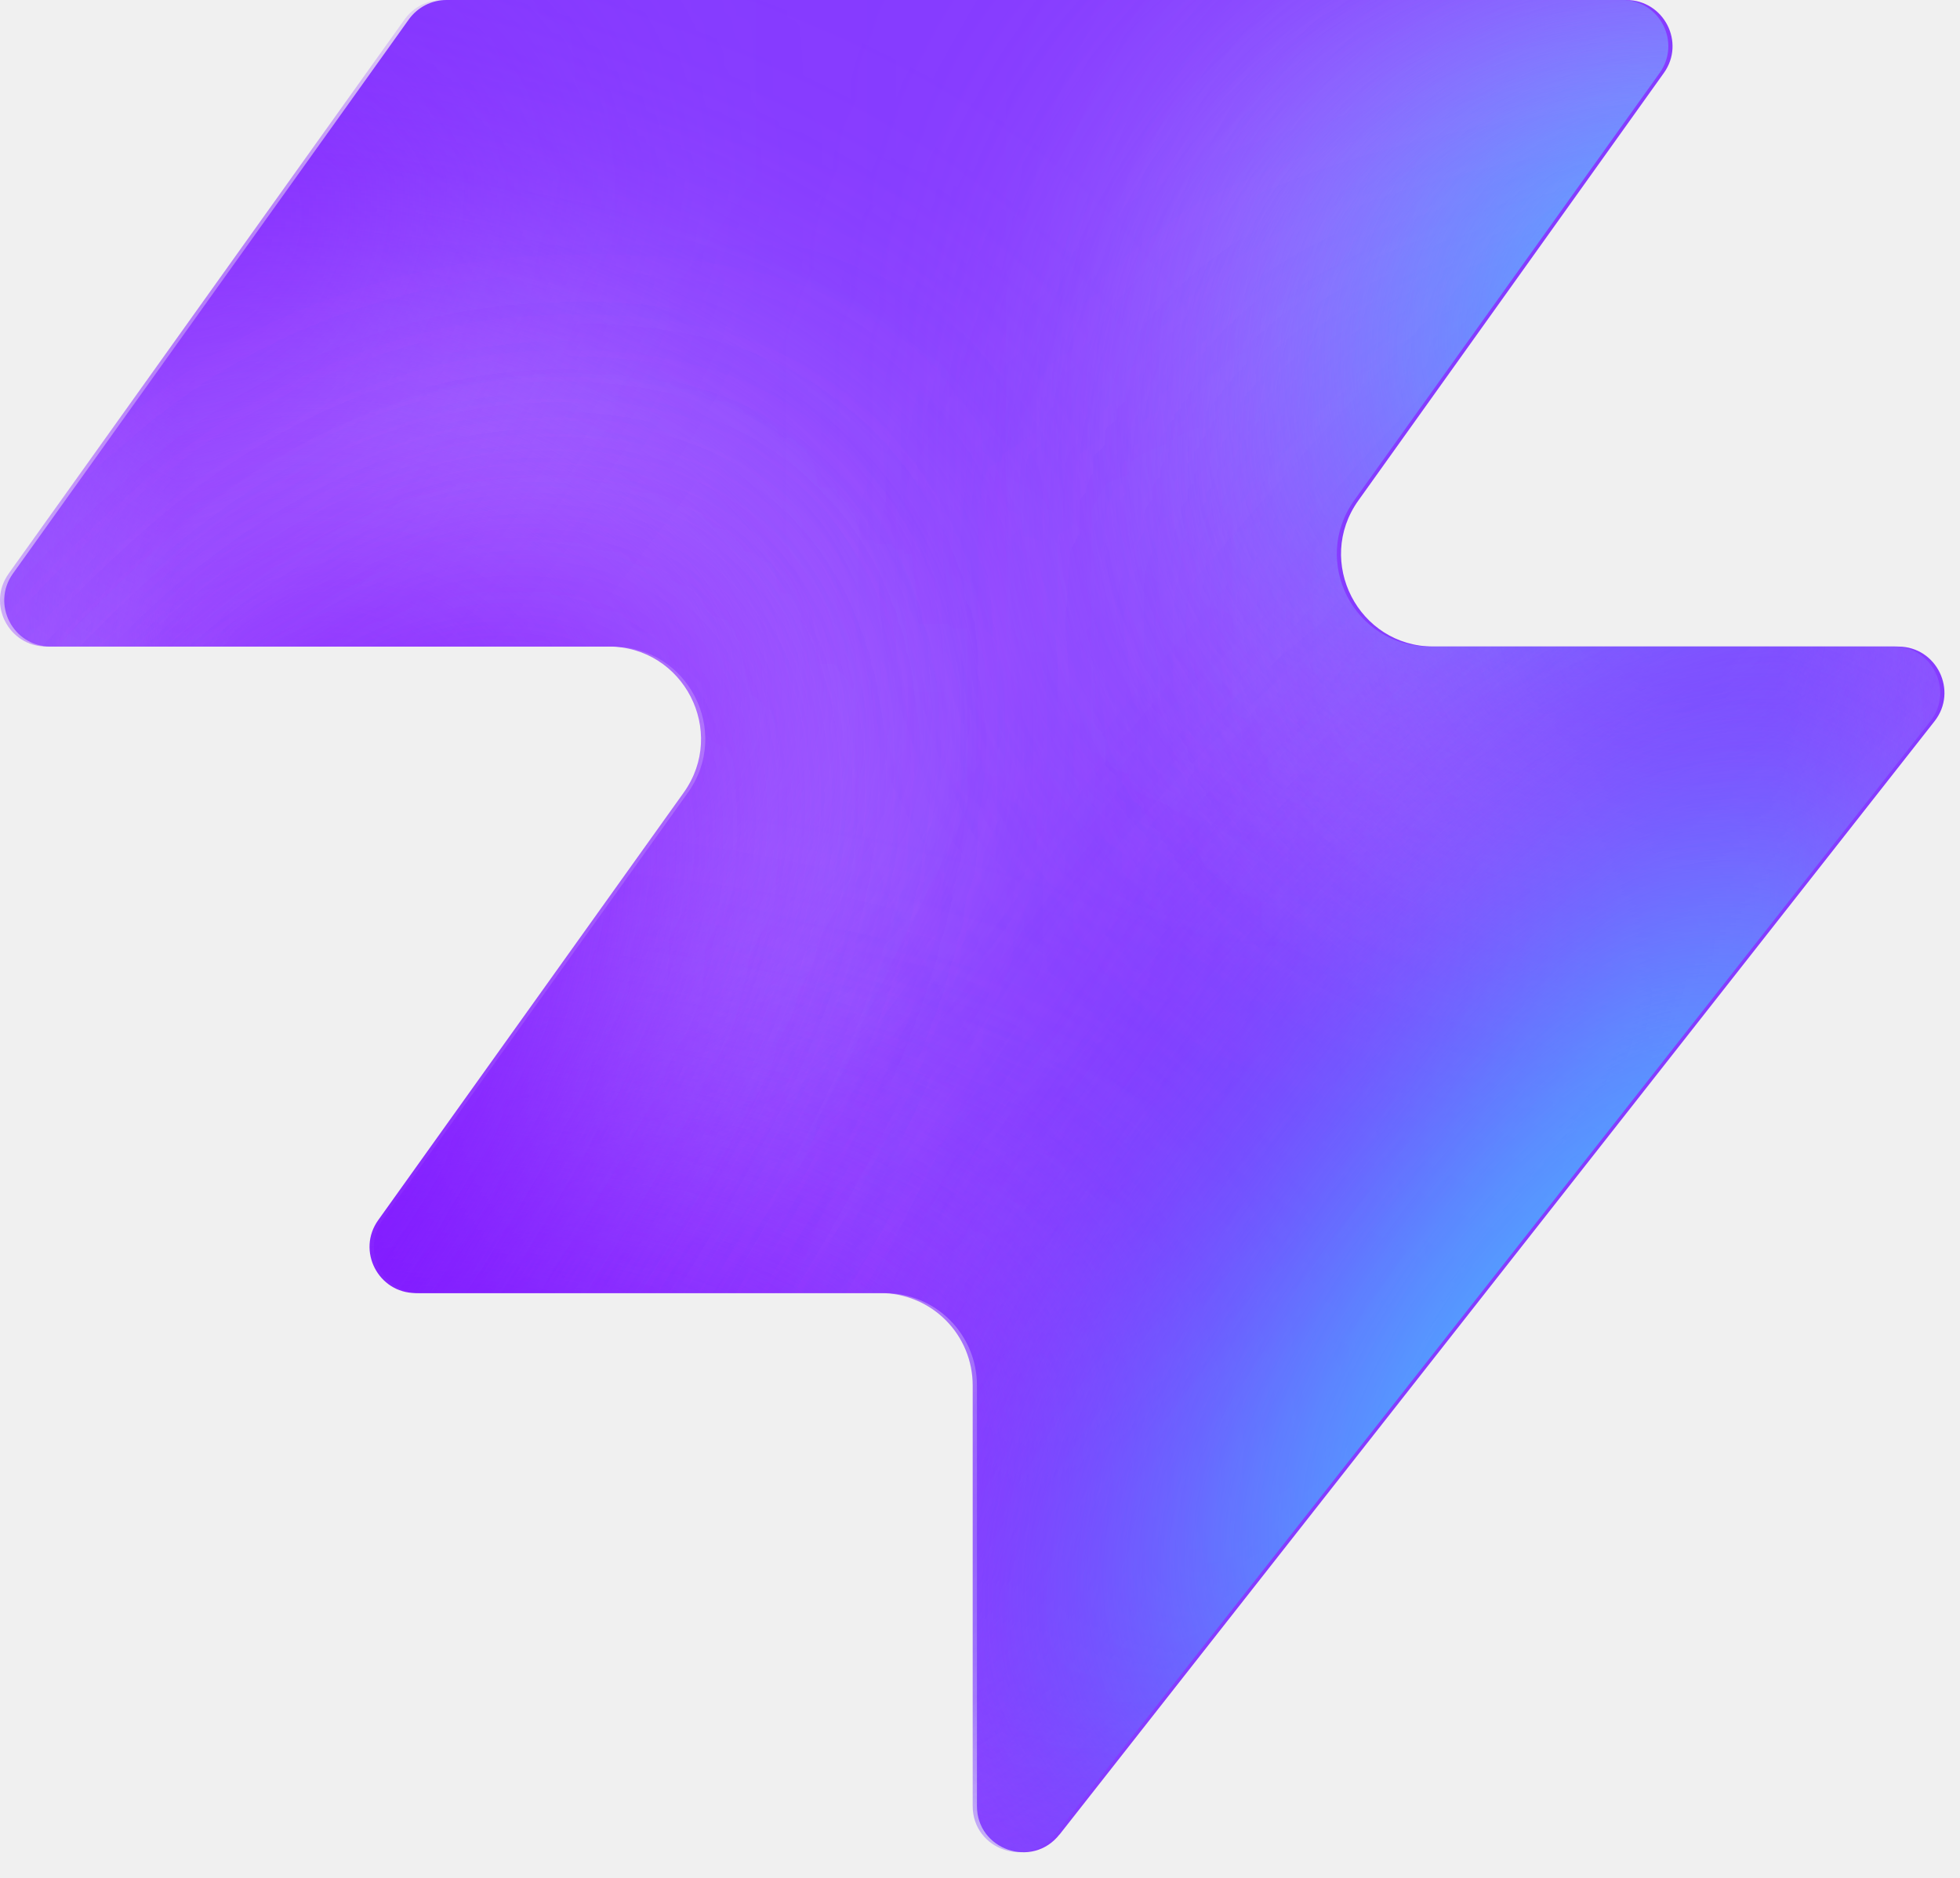
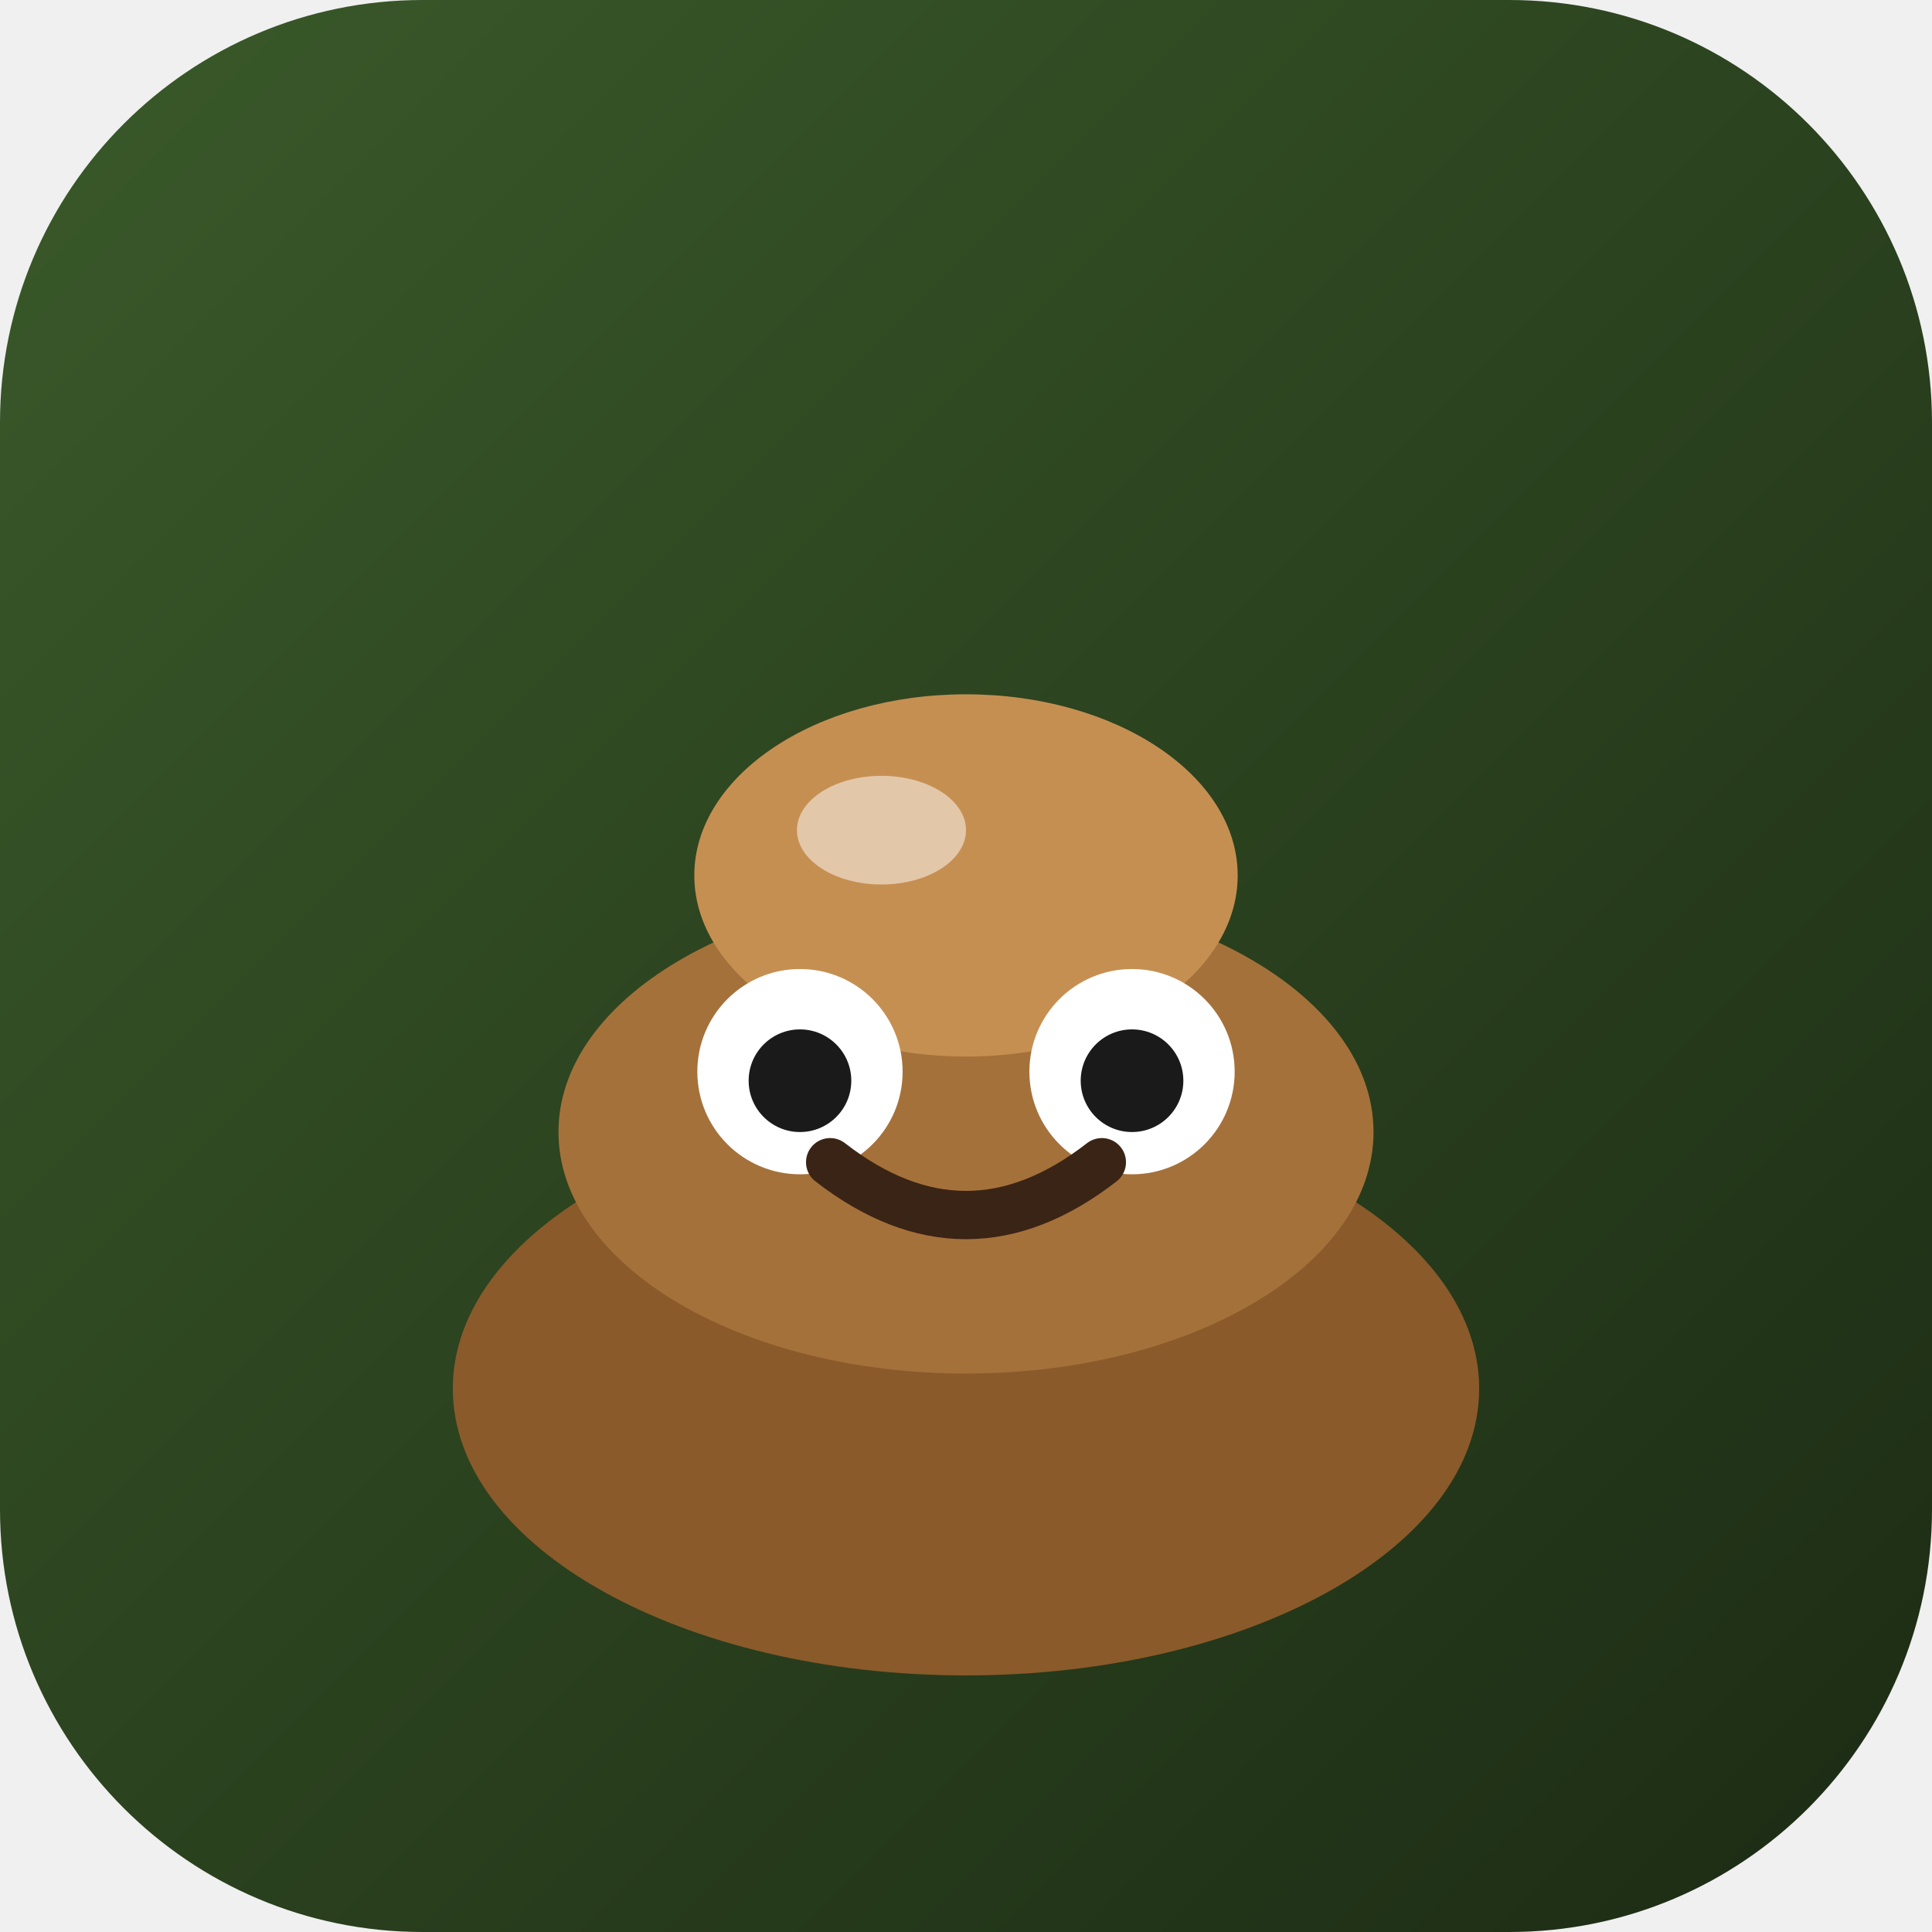
- <svg xmlns="http://www.w3.org/2000/svg" width="48" height="46" fill="none" viewBox="0 0 48 46">
-   <path fill="#863bff" d="M25.946 44.938c-.664.845-2.021.375-2.021-.698V33.937a2.26 2.26 0 0 0-2.262-2.262H10.287c-.92 0-1.456-1.04-.92-1.788l7.48-10.471c1.07-1.497 0-3.578-1.842-3.578H1.237c-.92 0-1.456-1.04-.92-1.788L10.013.474c.214-.297.556-.474.92-.474h28.894c.92 0 1.456 1.04.92 1.788l-7.48 10.471c-1.07 1.498 0 3.579 1.842 3.579h11.377c.943 0 1.473 1.088.89 1.83L25.947 44.94z" style="fill:#863bff;fill:color(display-p3 .525 .23 1);fill-opacity:1" />
-   <mask id="a" width="48" height="46" x="0" y="0" maskUnits="userSpaceOnUse" style="mask-type:alpha">
-     <path fill="#000" d="M25.842 44.938c-.664.844-2.021.375-2.021-.698V33.937a2.26 2.26 0 0 0-2.262-2.262H10.183c-.92 0-1.456-1.04-.92-1.788l7.48-10.471c1.07-1.498 0-3.579-1.842-3.579H1.133c-.92 0-1.456-1.04-.92-1.787L9.91.473c.214-.297.556-.474.92-.474h28.894c.92 0 1.456 1.04.92 1.788l-7.48 10.471c-1.07 1.498 0 3.578 1.842 3.578h11.377c.943 0 1.473 1.088.89 1.832L25.843 44.94z" style="fill:#000;fill-opacity:1" />
-   </mask>
-   <g mask="url(#a)">
-     <g filter="url(#b)">
-       <ellipse cx="5.508" cy="14.704" fill="#ede6ff" rx="5.508" ry="14.704" style="fill:#ede6ff;fill:color(display-p3 .927 .903 1);fill-opacity:1" transform="matrix(.00324 1 1 -.00324 -4.47 31.516)" />
-     </g>
-     <g filter="url(#c)">
-       <ellipse cx="10.399" cy="29.851" fill="#ede6ff" rx="10.399" ry="29.851" style="fill:#ede6ff;fill:color(display-p3 .927 .903 1);fill-opacity:1" transform="matrix(.00324 1 1 -.00324 -39.328 7.883)" />
-     </g>
-     <g filter="url(#d)">
-       <ellipse cx="5.508" cy="30.487" fill="#7e14ff" rx="5.508" ry="30.487" style="fill:#7e14ff;fill:color(display-p3 .492 .077 1);fill-opacity:1" transform="rotate(89.814 -25.913 -14.639)scale(1 -1)" />
-     </g>
-     <g filter="url(#e)">
-       <ellipse cx="5.508" cy="30.599" fill="#7e14ff" rx="5.508" ry="30.599" style="fill:#7e14ff;fill:color(display-p3 .492 .077 1);fill-opacity:1" transform="rotate(89.814 -32.644 -3.334)scale(1 -1)" />
-     </g>
-     <g filter="url(#f)">
-       <ellipse cx="5.508" cy="30.599" fill="#7e14ff" rx="5.508" ry="30.599" style="fill:#7e14ff;fill:color(display-p3 .492 .077 1);fill-opacity:1" transform="matrix(.00324 1 1 -.00324 -34.34 30.47)" />
-     </g>
-     <g filter="url(#g)">
-       <ellipse cx="14.072" cy="22.078" fill="#ede6ff" rx="14.072" ry="22.078" style="fill:#ede6ff;fill:color(display-p3 .927 .903 1);fill-opacity:1" transform="rotate(93.35 24.506 48.493)scale(-1 1)" />
-     </g>
-     <g filter="url(#h)">
-       <ellipse cx="3.47" cy="21.501" fill="#7e14ff" rx="3.47" ry="21.501" style="fill:#7e14ff;fill:color(display-p3 .492 .077 1);fill-opacity:1" transform="rotate(89.009 28.708 47.59)scale(-1 1)" />
-     </g>
-     <g filter="url(#i)">
-       <ellipse cx="3.47" cy="21.501" fill="#7e14ff" rx="3.47" ry="21.501" style="fill:#7e14ff;fill:color(display-p3 .492 .077 1);fill-opacity:1" transform="rotate(89.009 28.708 47.59)scale(-1 1)" />
-     </g>
-     <g filter="url(#j)">
-       <ellipse cx=".387" cy="8.972" fill="#7e14ff" rx="4.407" ry="29.108" style="fill:#7e14ff;fill:color(display-p3 .492 .077 1);fill-opacity:1" transform="rotate(39.51 .387 8.972)" />
-     </g>
-     <g filter="url(#k)">
-       <ellipse cx="47.523" cy="-6.092" fill="#7e14ff" rx="4.407" ry="29.108" style="fill:#7e14ff;fill:color(display-p3 .492 .077 1);fill-opacity:1" transform="rotate(37.892 47.523 -6.092)" />
-     </g>
-     <g filter="url(#l)">
-       <ellipse cx="41.412" cy="6.333" fill="#47bfff" rx="5.971" ry="9.665" style="fill:#47bfff;fill:color(display-p3 .28 .748 1);fill-opacity:1" transform="rotate(37.892 41.412 6.333)" />
-     </g>
-     <g filter="url(#m)">
-       <ellipse cx="-1.879" cy="38.332" fill="#7e14ff" rx="4.407" ry="29.108" style="fill:#7e14ff;fill:color(display-p3 .492 .077 1);fill-opacity:1" transform="rotate(37.892 -1.88 38.332)" />
-     </g>
-     <g filter="url(#n)">
-       <ellipse cx="-1.879" cy="38.332" fill="#7e14ff" rx="4.407" ry="29.108" style="fill:#7e14ff;fill:color(display-p3 .492 .077 1);fill-opacity:1" transform="rotate(37.892 -1.88 38.332)" />
-     </g>
-     <g filter="url(#o)">
-       <ellipse cx="35.651" cy="29.907" fill="#7e14ff" rx="4.407" ry="29.108" style="fill:#7e14ff;fill:color(display-p3 .492 .077 1);fill-opacity:1" transform="rotate(37.892 35.651 29.907)" />
-     </g>
-     <g filter="url(#p)">
-       <ellipse cx="38.418" cy="32.4" fill="#47bfff" rx="5.971" ry="15.297" style="fill:#47bfff;fill:color(display-p3 .28 .748 1);fill-opacity:1" transform="rotate(37.892 38.418 32.4)" />
-     </g>
-   </g>
+ <svg xmlns="http://www.w3.org/2000/svg" viewBox="0 0 64 64" width="64" height="64">
  <defs>
-     <filter id="b" width="60.045" height="41.654" x="-19.77" y="16.149" color-interpolation-filters="sRGB" filterUnits="userSpaceOnUse">
-       <feFlood flood-opacity="0" result="BackgroundImageFix" />
-       <feBlend in="SourceGraphic" in2="BackgroundImageFix" result="shape" />
-       <feGaussianBlur result="effect1_foregroundBlur_2002_17158" stdDeviation="7.659" />
-     </filter>
-     <filter id="c" width="90.34" height="51.437" x="-54.613" y="-7.533" color-interpolation-filters="sRGB" filterUnits="userSpaceOnUse">
-       <feFlood flood-opacity="0" result="BackgroundImageFix" />
-       <feBlend in="SourceGraphic" in2="BackgroundImageFix" result="shape" />
-       <feGaussianBlur result="effect1_foregroundBlur_2002_17158" stdDeviation="7.659" />
-     </filter>
-     <filter id="d" width="79.355" height="29.4" x="-49.64" y="2.03" color-interpolation-filters="sRGB" filterUnits="userSpaceOnUse">
-       <feFlood flood-opacity="0" result="BackgroundImageFix" />
-       <feBlend in="SourceGraphic" in2="BackgroundImageFix" result="shape" />
-       <feGaussianBlur result="effect1_foregroundBlur_2002_17158" stdDeviation="4.596" />
-     </filter>
-     <filter id="e" width="79.579" height="29.4" x="-45.045" y="20.029" color-interpolation-filters="sRGB" filterUnits="userSpaceOnUse">
-       <feFlood flood-opacity="0" result="BackgroundImageFix" />
-       <feBlend in="SourceGraphic" in2="BackgroundImageFix" result="shape" />
-       <feGaussianBlur result="effect1_foregroundBlur_2002_17158" stdDeviation="4.596" />
-     </filter>
-     <filter id="f" width="79.579" height="29.4" x="-43.513" y="21.178" color-interpolation-filters="sRGB" filterUnits="userSpaceOnUse">
-       <feFlood flood-opacity="0" result="BackgroundImageFix" />
-       <feBlend in="SourceGraphic" in2="BackgroundImageFix" result="shape" />
-       <feGaussianBlur result="effect1_foregroundBlur_2002_17158" stdDeviation="4.596" />
-     </filter>
-     <filter id="g" width="74.749" height="58.852" x="15.756" y="-17.901" color-interpolation-filters="sRGB" filterUnits="userSpaceOnUse">
-       <feFlood flood-opacity="0" result="BackgroundImageFix" />
-       <feBlend in="SourceGraphic" in2="BackgroundImageFix" result="shape" />
-       <feGaussianBlur result="effect1_foregroundBlur_2002_17158" stdDeviation="7.659" />
-     </filter>
-     <filter id="h" width="61.377" height="25.362" x="23.548" y="2.284" color-interpolation-filters="sRGB" filterUnits="userSpaceOnUse">
-       <feFlood flood-opacity="0" result="BackgroundImageFix" />
-       <feBlend in="SourceGraphic" in2="BackgroundImageFix" result="shape" />
-       <feGaussianBlur result="effect1_foregroundBlur_2002_17158" stdDeviation="4.596" />
-     </filter>
-     <filter id="i" width="61.377" height="25.362" x="23.548" y="2.284" color-interpolation-filters="sRGB" filterUnits="userSpaceOnUse">
-       <feFlood flood-opacity="0" result="BackgroundImageFix" />
-       <feBlend in="SourceGraphic" in2="BackgroundImageFix" result="shape" />
-       <feGaussianBlur result="effect1_foregroundBlur_2002_17158" stdDeviation="4.596" />
-     </filter>
-     <filter id="j" width="56.045" height="63.649" x="-27.636" y="-22.853" color-interpolation-filters="sRGB" filterUnits="userSpaceOnUse">
-       <feFlood flood-opacity="0" result="BackgroundImageFix" />
-       <feBlend in="SourceGraphic" in2="BackgroundImageFix" result="shape" />
-       <feGaussianBlur result="effect1_foregroundBlur_2002_17158" stdDeviation="4.596" />
-     </filter>
-     <filter id="k" width="54.814" height="64.646" x="20.116" y="-38.415" color-interpolation-filters="sRGB" filterUnits="userSpaceOnUse">
-       <feFlood flood-opacity="0" result="BackgroundImageFix" />
-       <feBlend in="SourceGraphic" in2="BackgroundImageFix" result="shape" />
-       <feGaussianBlur result="effect1_foregroundBlur_2002_17158" stdDeviation="4.596" />
-     </filter>
-     <filter id="l" width="33.541" height="35.313" x="24.641" y="-11.323" color-interpolation-filters="sRGB" filterUnits="userSpaceOnUse">
-       <feFlood flood-opacity="0" result="BackgroundImageFix" />
-       <feBlend in="SourceGraphic" in2="BackgroundImageFix" result="shape" />
-       <feGaussianBlur result="effect1_foregroundBlur_2002_17158" stdDeviation="4.596" />
-     </filter>
-     <filter id="m" width="54.814" height="64.646" x="-29.286" y="6.009" color-interpolation-filters="sRGB" filterUnits="userSpaceOnUse">
-       <feFlood flood-opacity="0" result="BackgroundImageFix" />
-       <feBlend in="SourceGraphic" in2="BackgroundImageFix" result="shape" />
-       <feGaussianBlur result="effect1_foregroundBlur_2002_17158" stdDeviation="4.596" />
-     </filter>
-     <filter id="n" width="54.814" height="64.646" x="-29.286" y="6.009" color-interpolation-filters="sRGB" filterUnits="userSpaceOnUse">
-       <feFlood flood-opacity="0" result="BackgroundImageFix" />
-       <feBlend in="SourceGraphic" in2="BackgroundImageFix" result="shape" />
-       <feGaussianBlur result="effect1_foregroundBlur_2002_17158" stdDeviation="4.596" />
-     </filter>
-     <filter id="o" width="54.814" height="64.646" x="8.244" y="-2.416" color-interpolation-filters="sRGB" filterUnits="userSpaceOnUse">
-       <feFlood flood-opacity="0" result="BackgroundImageFix" />
-       <feBlend in="SourceGraphic" in2="BackgroundImageFix" result="shape" />
-       <feGaussianBlur result="effect1_foregroundBlur_2002_17158" stdDeviation="4.596" />
-     </filter>
-     <filter id="p" width="39.409" height="43.623" x="18.713" y="10.588" color-interpolation-filters="sRGB" filterUnits="userSpaceOnUse">
-       <feFlood flood-opacity="0" result="BackgroundImageFix" />
-       <feBlend in="SourceGraphic" in2="BackgroundImageFix" result="shape" />
-       <feGaussianBlur result="effect1_foregroundBlur_2002_17158" stdDeviation="4.596" />
-     </filter>
+     <linearGradient id="bg" x1="0" y1="0" x2="1" y2="1">
+       <stop offset="0" stop-color="#3a5a2a" />
+       <stop offset="1" stop-color="#1c2b14" />
+     </linearGradient>
  </defs>
+   <rect width="64" height="64" rx="14" fill="url(#bg)" />
+   <ellipse cx="32" cy="46" rx="17" ry="9.5" fill="#8a5a2b" />
+   <ellipse cx="32" cy="37.5" rx="13.5" ry="8" fill="#a5713a" />
+   <ellipse cx="32" cy="29" rx="9" ry="6" fill="#c68f52" />
+   <ellipse cx="29.2" cy="27.5" rx="2.8" ry="1.8" fill="rgba(255,255,255,0.5)" />
+   <circle cx="26.5" cy="35.5" r="3.4" fill="#fff" />
+   <circle cx="37.5" cy="35.5" r="3.4" fill="#fff" />
+   <circle cx="26.5" cy="35.8" r="1.7" fill="#1a1a1a" />
+   <circle cx="37.5" cy="35.8" r="1.7" fill="#1a1a1a" />
+   <path d="M 27.5 38.5 Q 32 42 36.5 38.5" stroke="#3a2415" stroke-width="1.6" fill="none" stroke-linecap="round" />
</svg>
